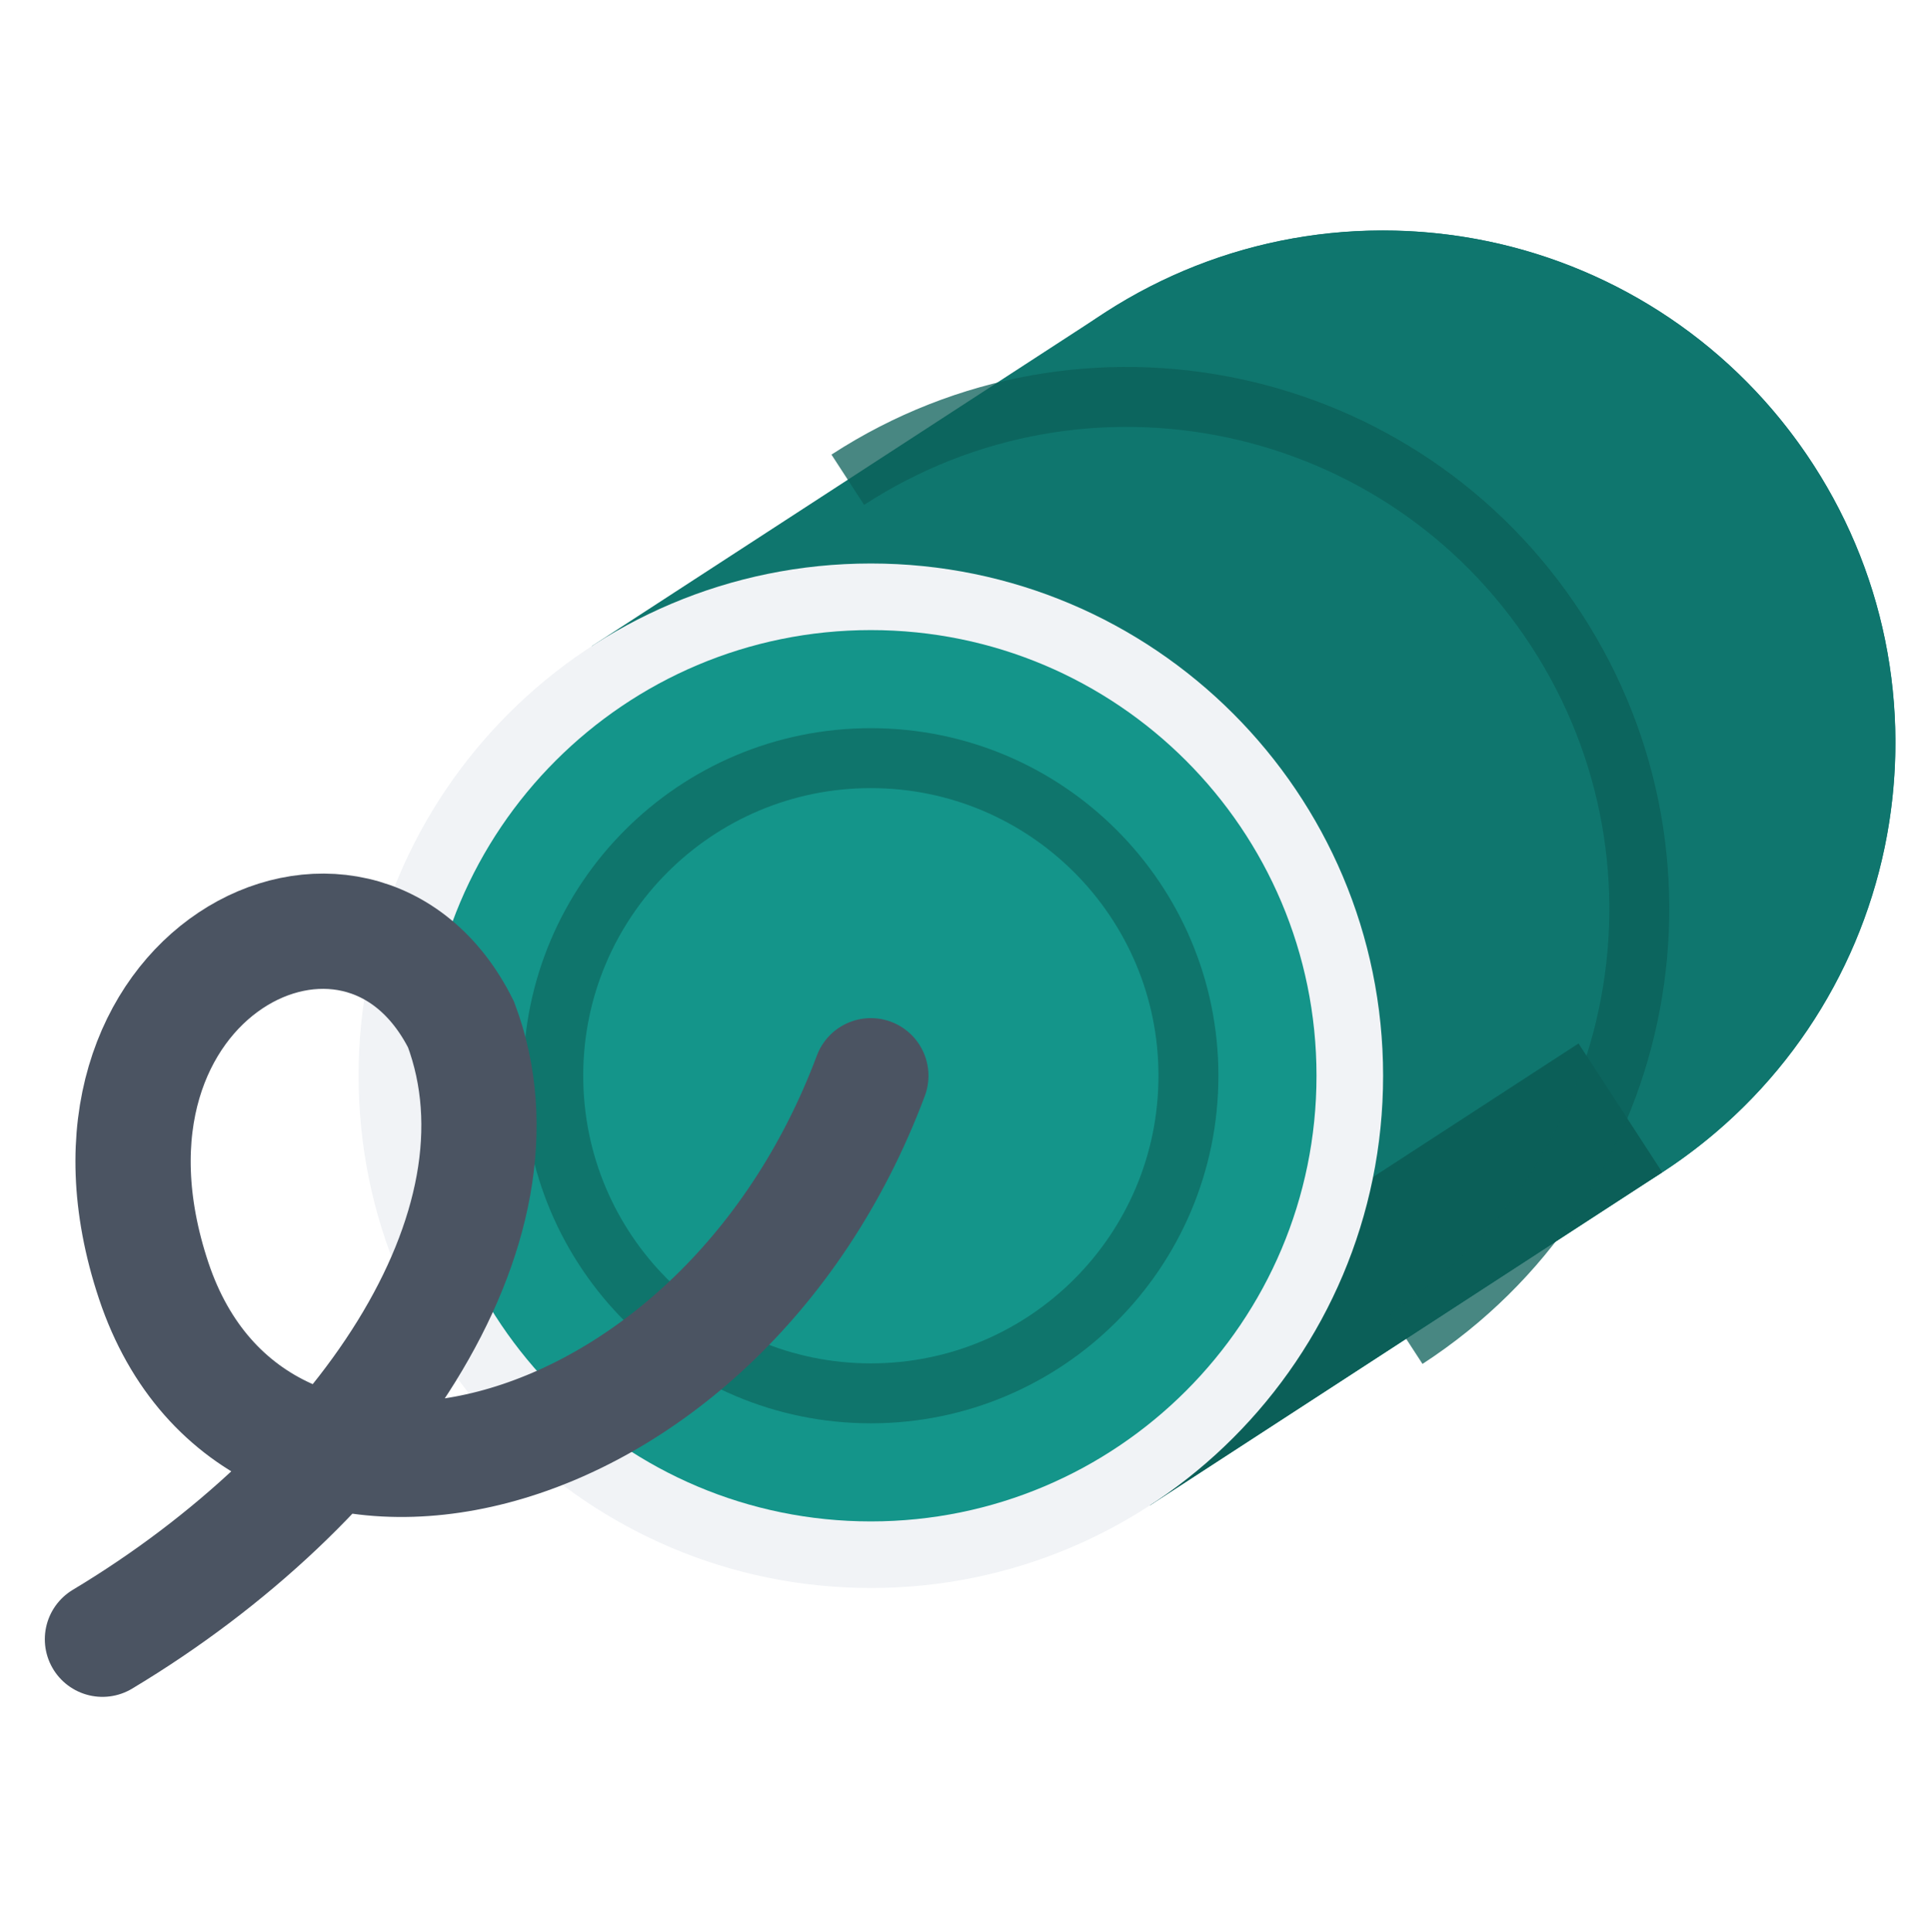
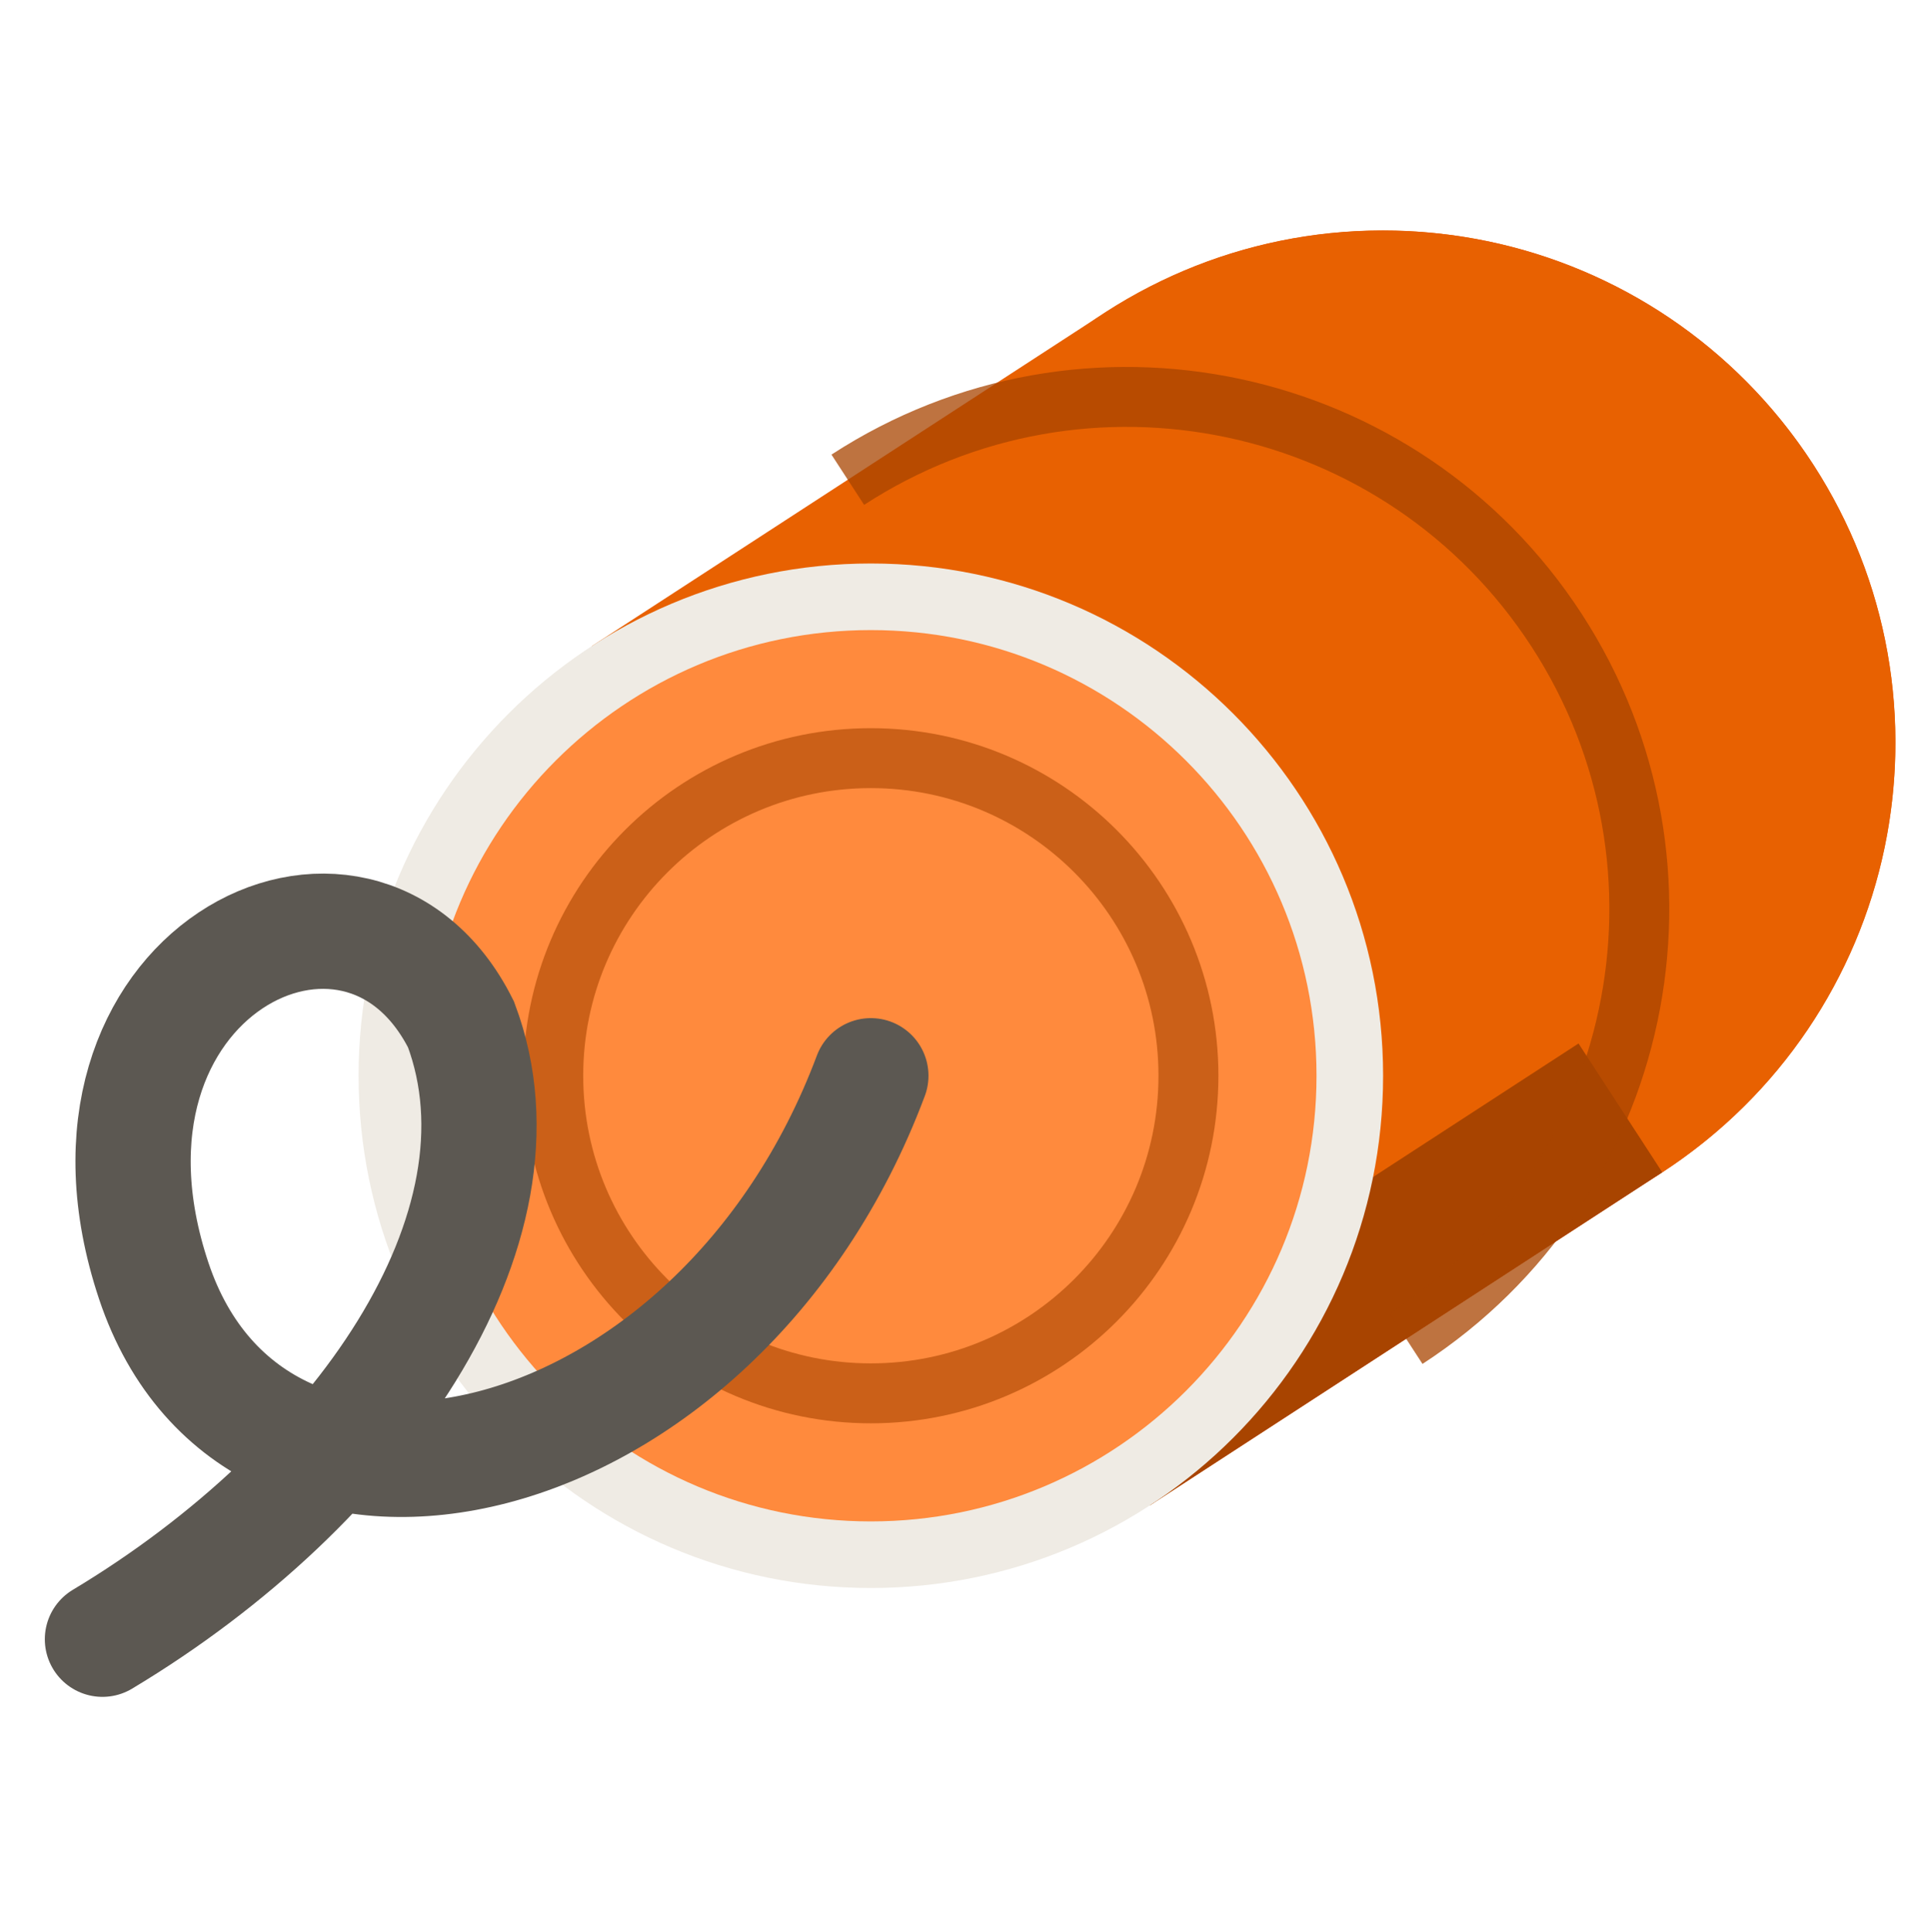
<svg xmlns="http://www.w3.org/2000/svg" viewBox="16.0 8.0 75.4 75.4">
-   <circle cx="70" cy="37" r="20" fill="#0f766e" />
-   <path d="M60.90 66.77 L80.90 53.77 A20 20 0 0 0 59.10 20.23 L39.10 33.23 Z" fill="#0f766e" />
-   <path d="M60.90 66.77 L80.90 53.77 L77.63 48.74 L57.63 61.74 Z" fill="#0b5f58" />
-   <path d="M70.90 60.27 A20 20 0 0 0 49.10 26.73" fill="none" stroke="#0b5f58" stroke-width="2.34" opacity=".75" />
-   <circle cx="50" cy="50" r="20" fill="#f1f3f6" />
-   <circle cx="50" cy="50" r="17.4" fill="#14958a" />
-   <circle cx="50" cy="50" r="12.4" fill="none" stroke="#0b5f58" stroke-width="2.34" opacity=".6" />
-   <circle cx="50" cy="50" r="2.2" fill="#11161c" />
-   <path d="M50 50 C44 66 26 70 22 58 C18 46 30 40 34 48 C37 56 30 66 20 72" fill="none" stroke="#4b5462" stroke-width="4.5" stroke-linecap="round" />
+   <circle cx="70" cy="37" r="20" fill="#e86101" />
+   <path d="M60.90 66.77 L80.90 53.77 A20 20 0 0 0 59.10 20.23 L39.10 33.23 Z" fill="#e86101" />
+   <path d="M60.90 66.77 L80.90 53.77 L77.63 48.74 L57.63 61.74 Z" fill="#a84400" />
+   <path d="M70.90 60.27 A20 20 0 0 0 49.10 26.73" fill="none" stroke="#a84400" stroke-width="2.34" opacity=".75" />
+   <circle cx="50" cy="50" r="20" fill="#efebe4" />
+   <circle cx="50" cy="50" r="17.4" fill="#ff8a3d" />
+   <circle cx="50" cy="50" r="12.4" fill="none" stroke="#a84400" stroke-width="2.34" opacity=".6" />
+   <circle cx="50" cy="50" r="2.2" fill="#0f0e0c" />
+   <path d="M50 50 C44 66 26 70 22 58 C18 46 30 40 34 48 C37 56 30 66 20 72" fill="none" stroke="#5c5852" stroke-width="4.5" stroke-linecap="round" />
</svg>
